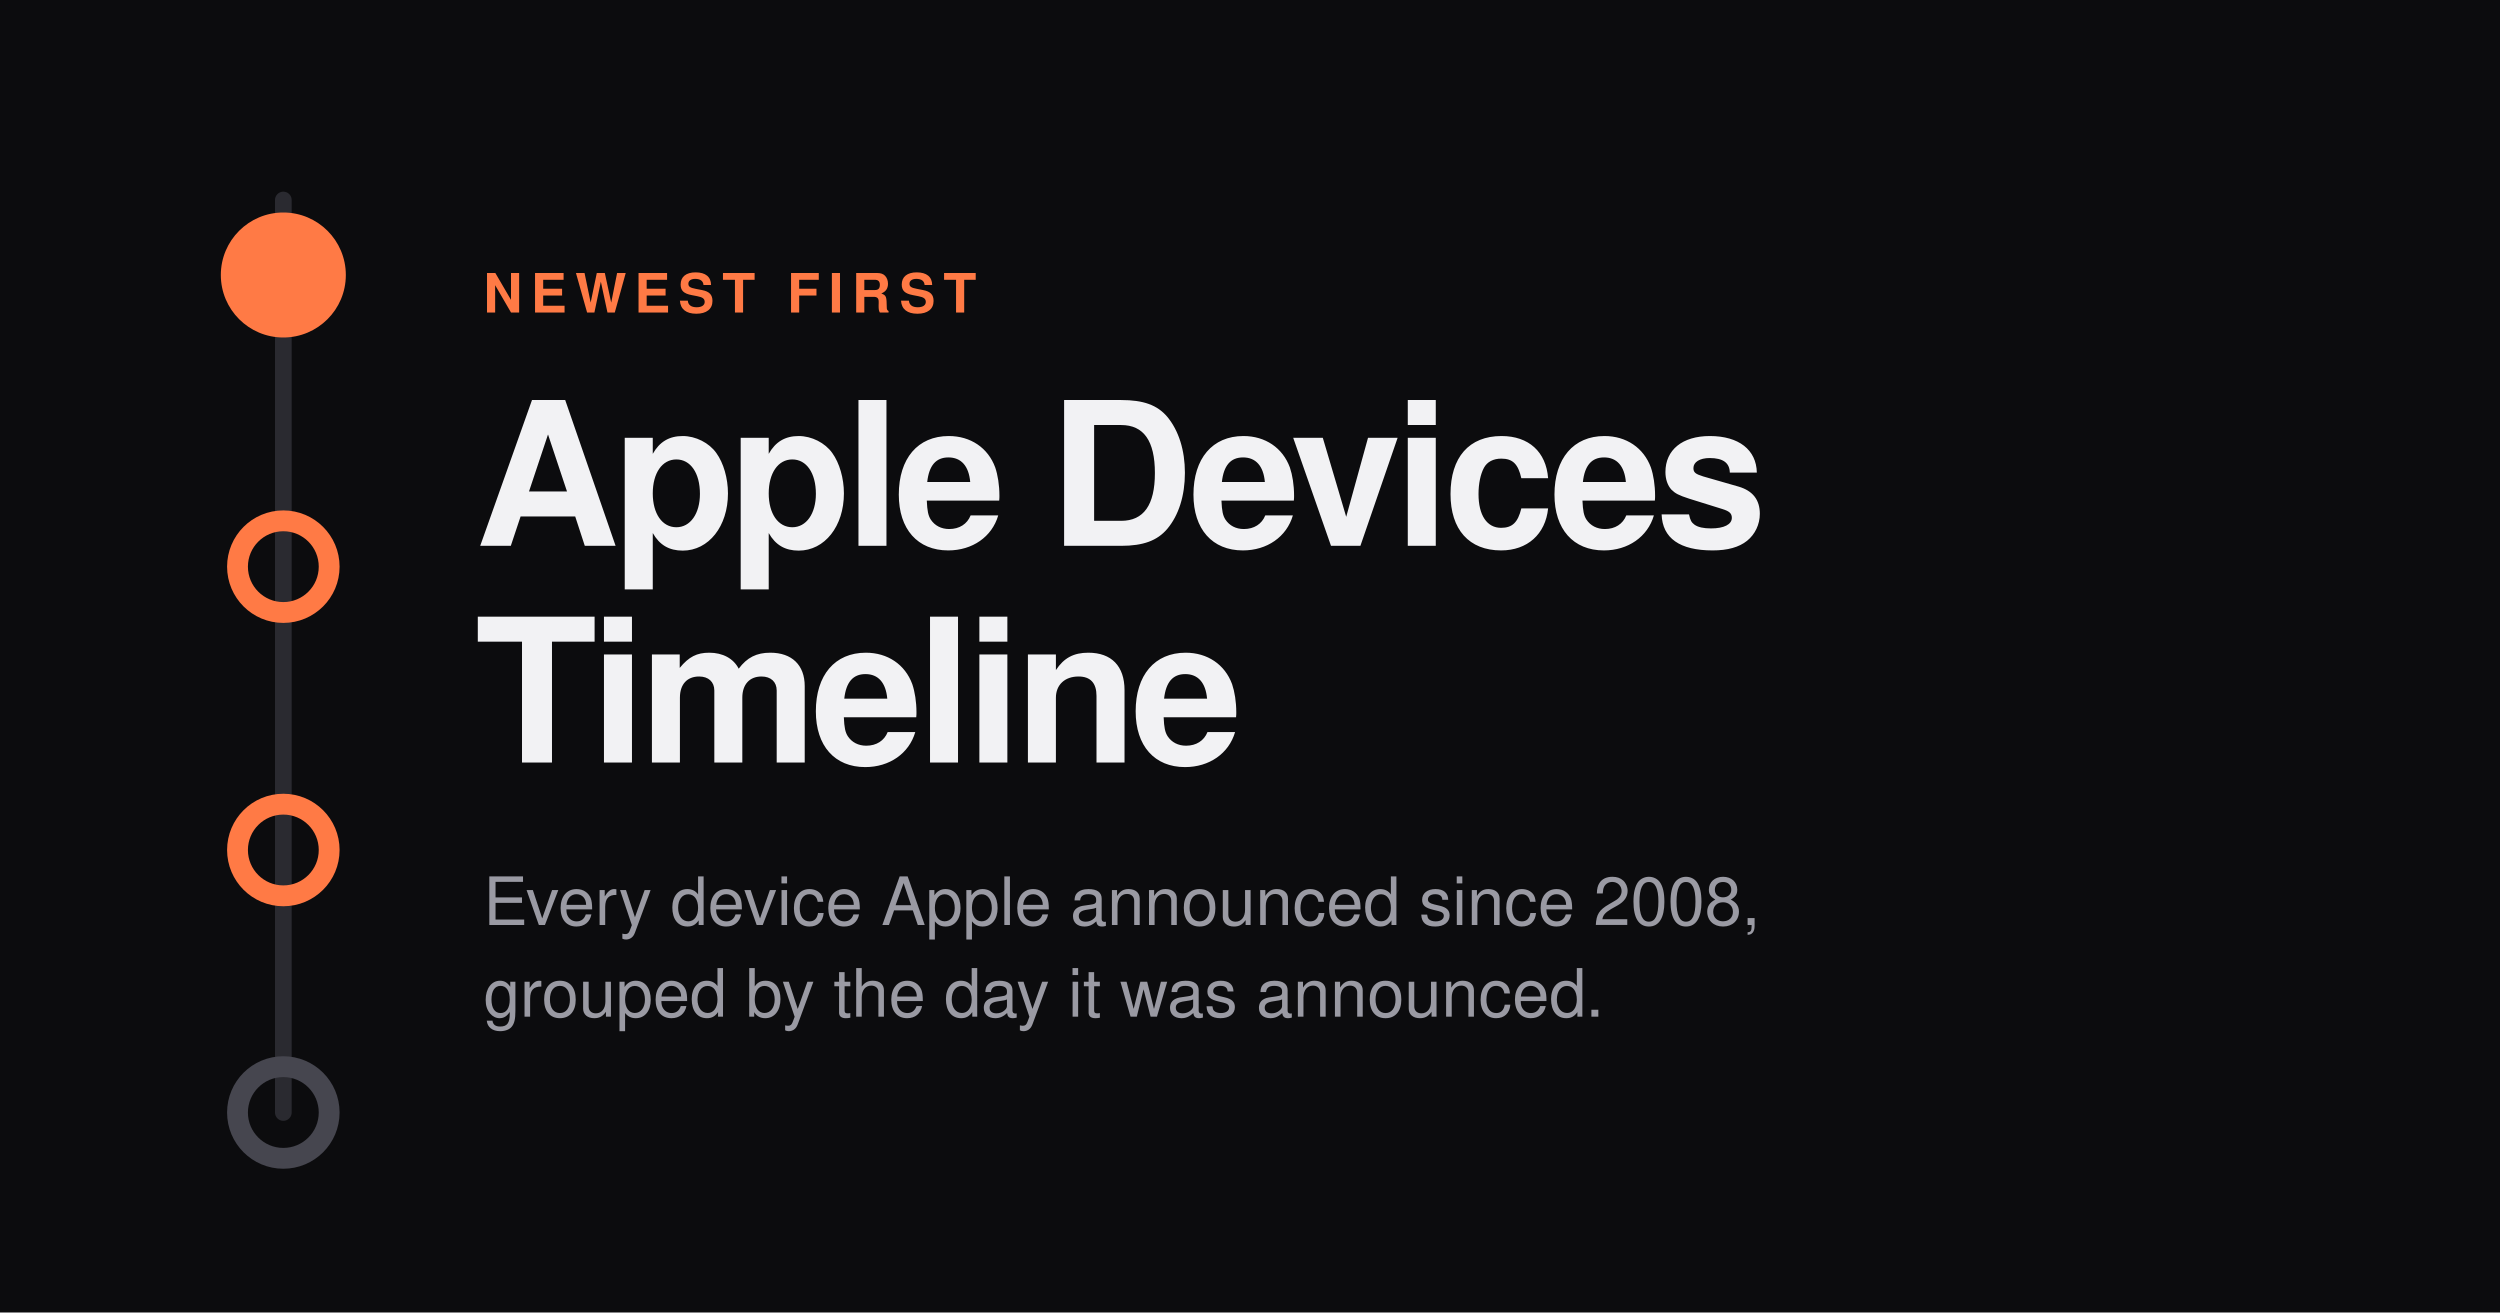
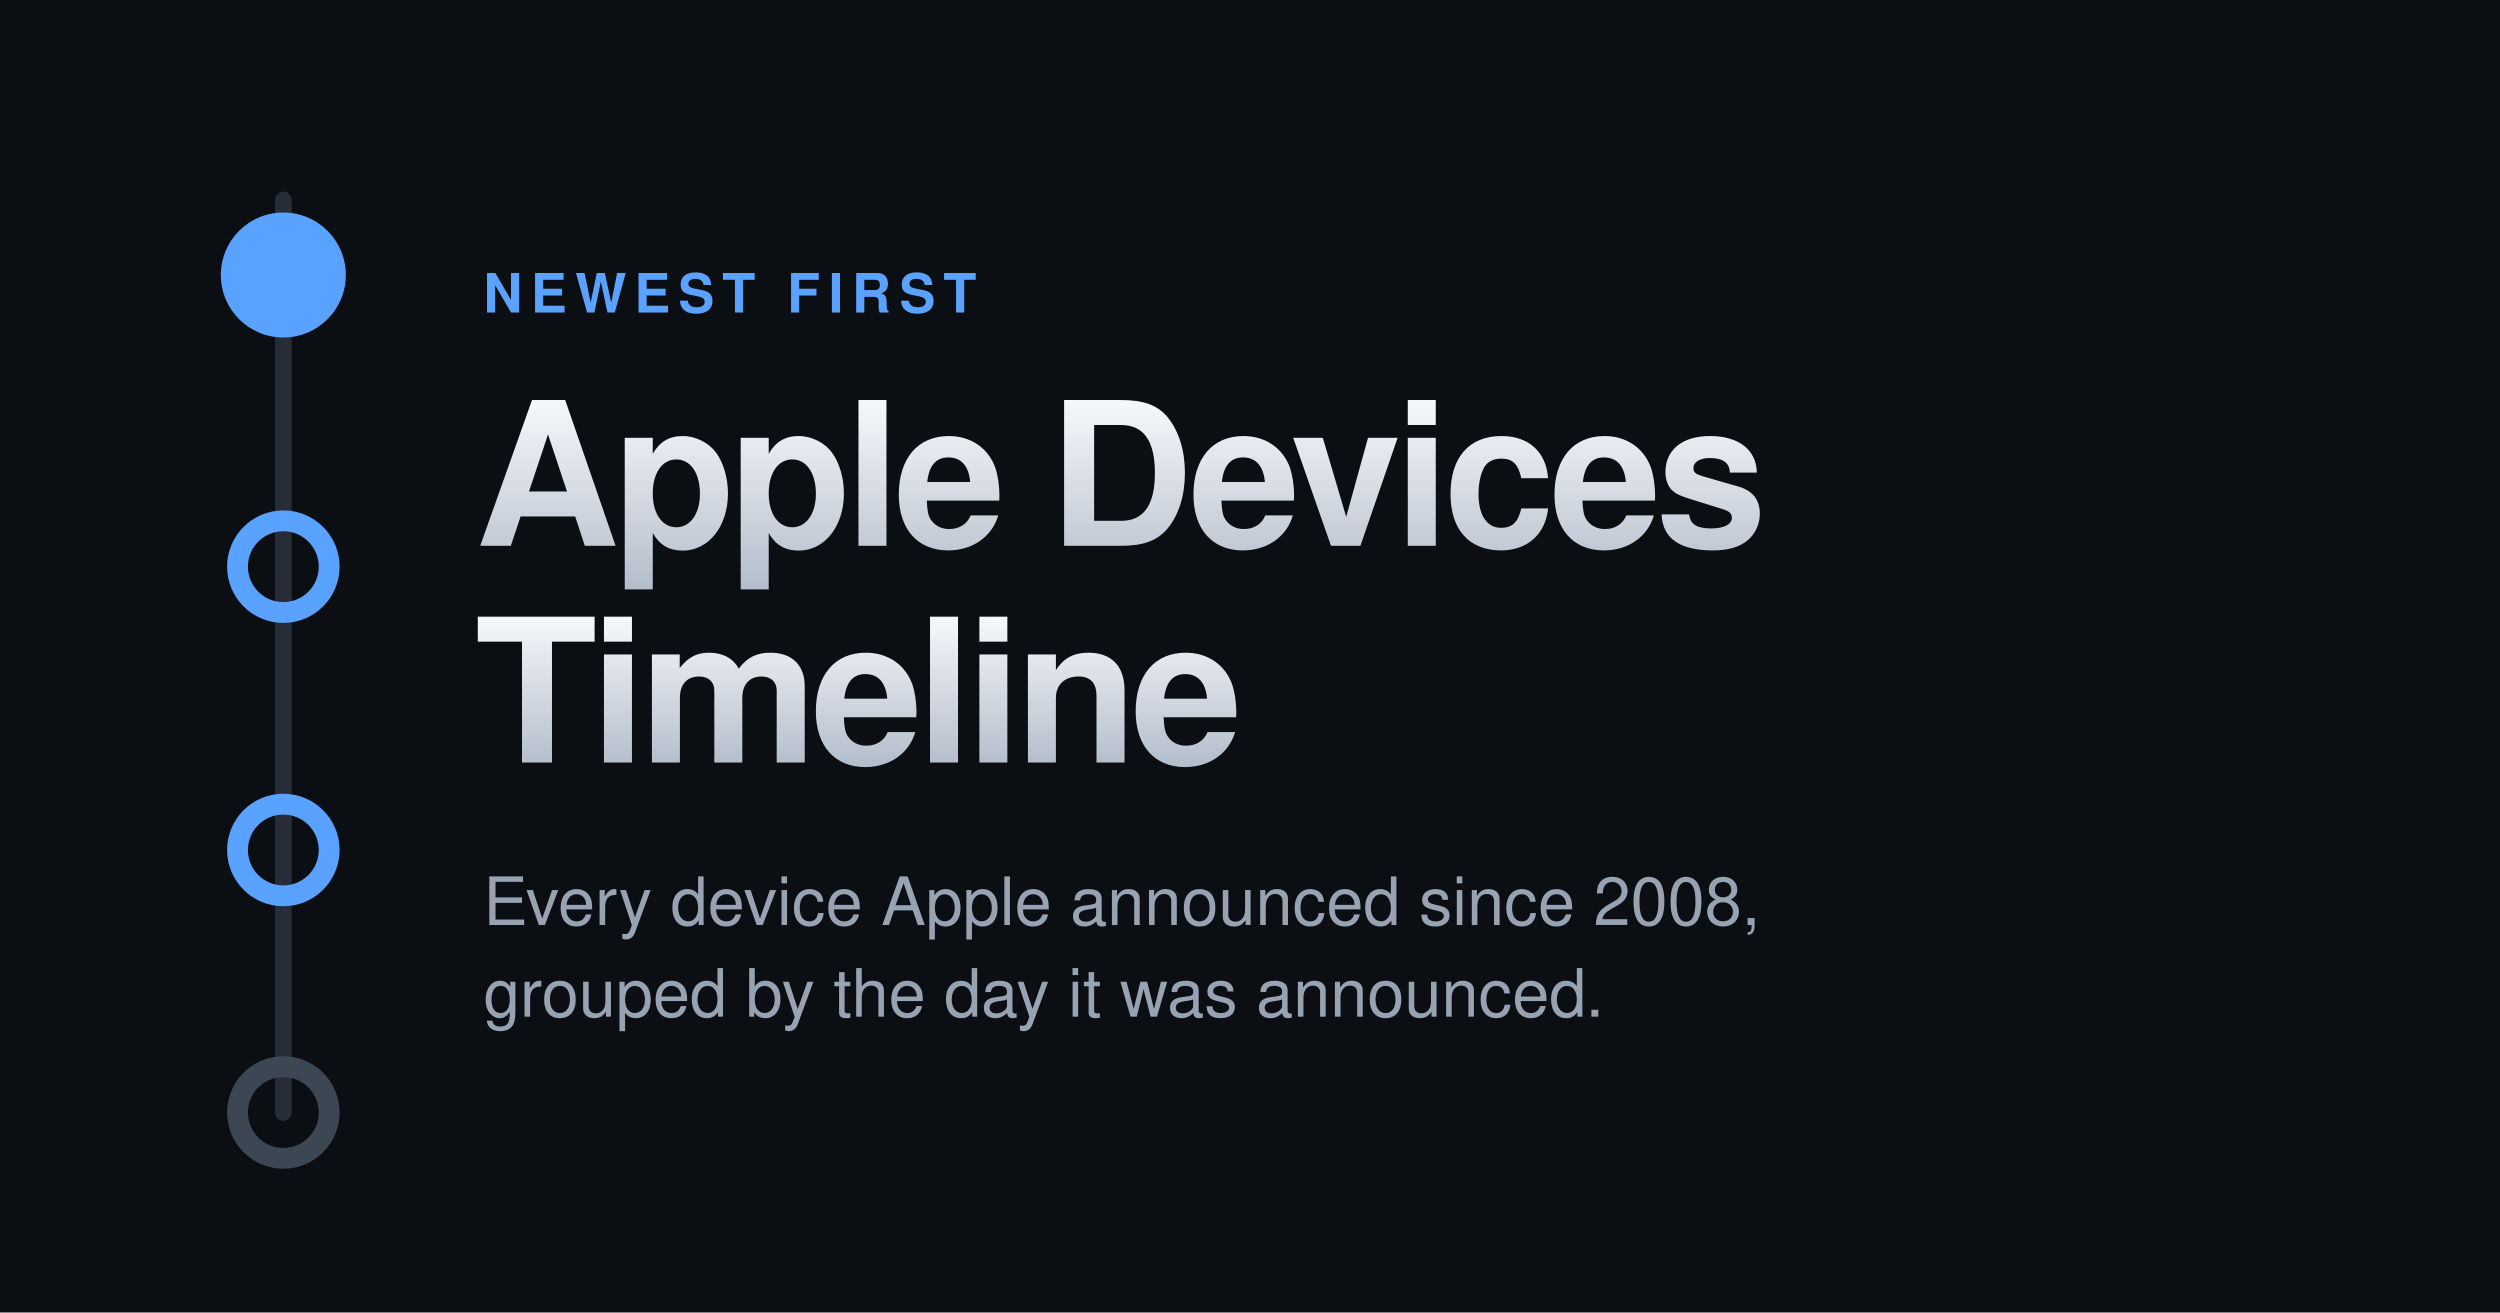
<svg xmlns="http://www.w3.org/2000/svg" viewBox="0 0 1200 630" width="1200" height="630">
-   <rect width="1200" height="630" fill="#0c0c0e" />
+   <defs>
+     <linearGradient id="silver" x1="0" y1="0" x2="0" y2="1">
+       <stop offset="0" stop-color="#f6f8fb" />
+       <stop offset="1" stop-color="#b3bdcb" />
+     </linearGradient>
+   </defs>
+   <rect width="1200" height="630" fill="#0b0e13" />
  <g transform="translate(96 96)">
-     <path d="M40 0v438" stroke="#2a2a30" stroke-width="8" stroke-linecap="round" />
-     <circle cx="40" cy="36" r="30" fill="#ff7a45" />
-     <circle cx="40" cy="176" r="22" fill="none" stroke="#ff7a45" stroke-width="10" />
-     <circle cx="40" cy="312" r="22" fill="none" stroke="#ff7a45" stroke-width="10" />
-     <circle cx="40" cy="438" r="22" fill="none" stroke="#46464f" stroke-width="10" />
+     <path d="M40 0v438" stroke="#262d38" stroke-width="8" stroke-linecap="round" />
+     <circle cx="40" cy="36" r="30" fill="#5aa2ff" />
+     <circle cx="40" cy="176" r="22" fill="none" stroke="#5aa2ff" stroke-width="10" />
+     <circle cx="40" cy="312" r="22" fill="none" stroke="#5aa2ff" stroke-width="10" />
+     <circle cx="40" cy="438" r="22" fill="none" stroke="#3d4754" stroke-width="10" />
  </g>
-   <g font-family="Helvetica Neue, Helvetica, Arial, sans-serif" fill="#f2f2f4">
-     <text x="232" y="150" font-size="26" font-weight="700" letter-spacing="4" fill="#ff7a45">NEWEST FIRST</text>
+   <g font-family="Helvetica Neue, Helvetica, Arial, sans-serif" fill="url(#silver)">
+     <text x="232" y="150" font-size="26" font-weight="700" letter-spacing="4" fill="#5aa2ff">NEWEST FIRST</text>
    <text x="228" y="262" font-size="96" font-weight="700" letter-spacing="-3">Apple Devices</text>
    <text x="228" y="366" font-size="96" font-weight="700" letter-spacing="-3">Timeline</text>
-     <text x="232" y="444" font-size="32" fill="#9a9aa3">Every device Apple announced since 2008,</text>
-     <text x="232" y="488" font-size="32" fill="#9a9aa3">grouped by the day it was announced.</text>
+     <text x="232" y="444" font-size="32" fill="#97a3b3">Every device Apple announced since 2008,</text>
+     <text x="232" y="488" font-size="32" fill="#97a3b3">grouped by the day it was announced.</text>
  </g>
</svg>
